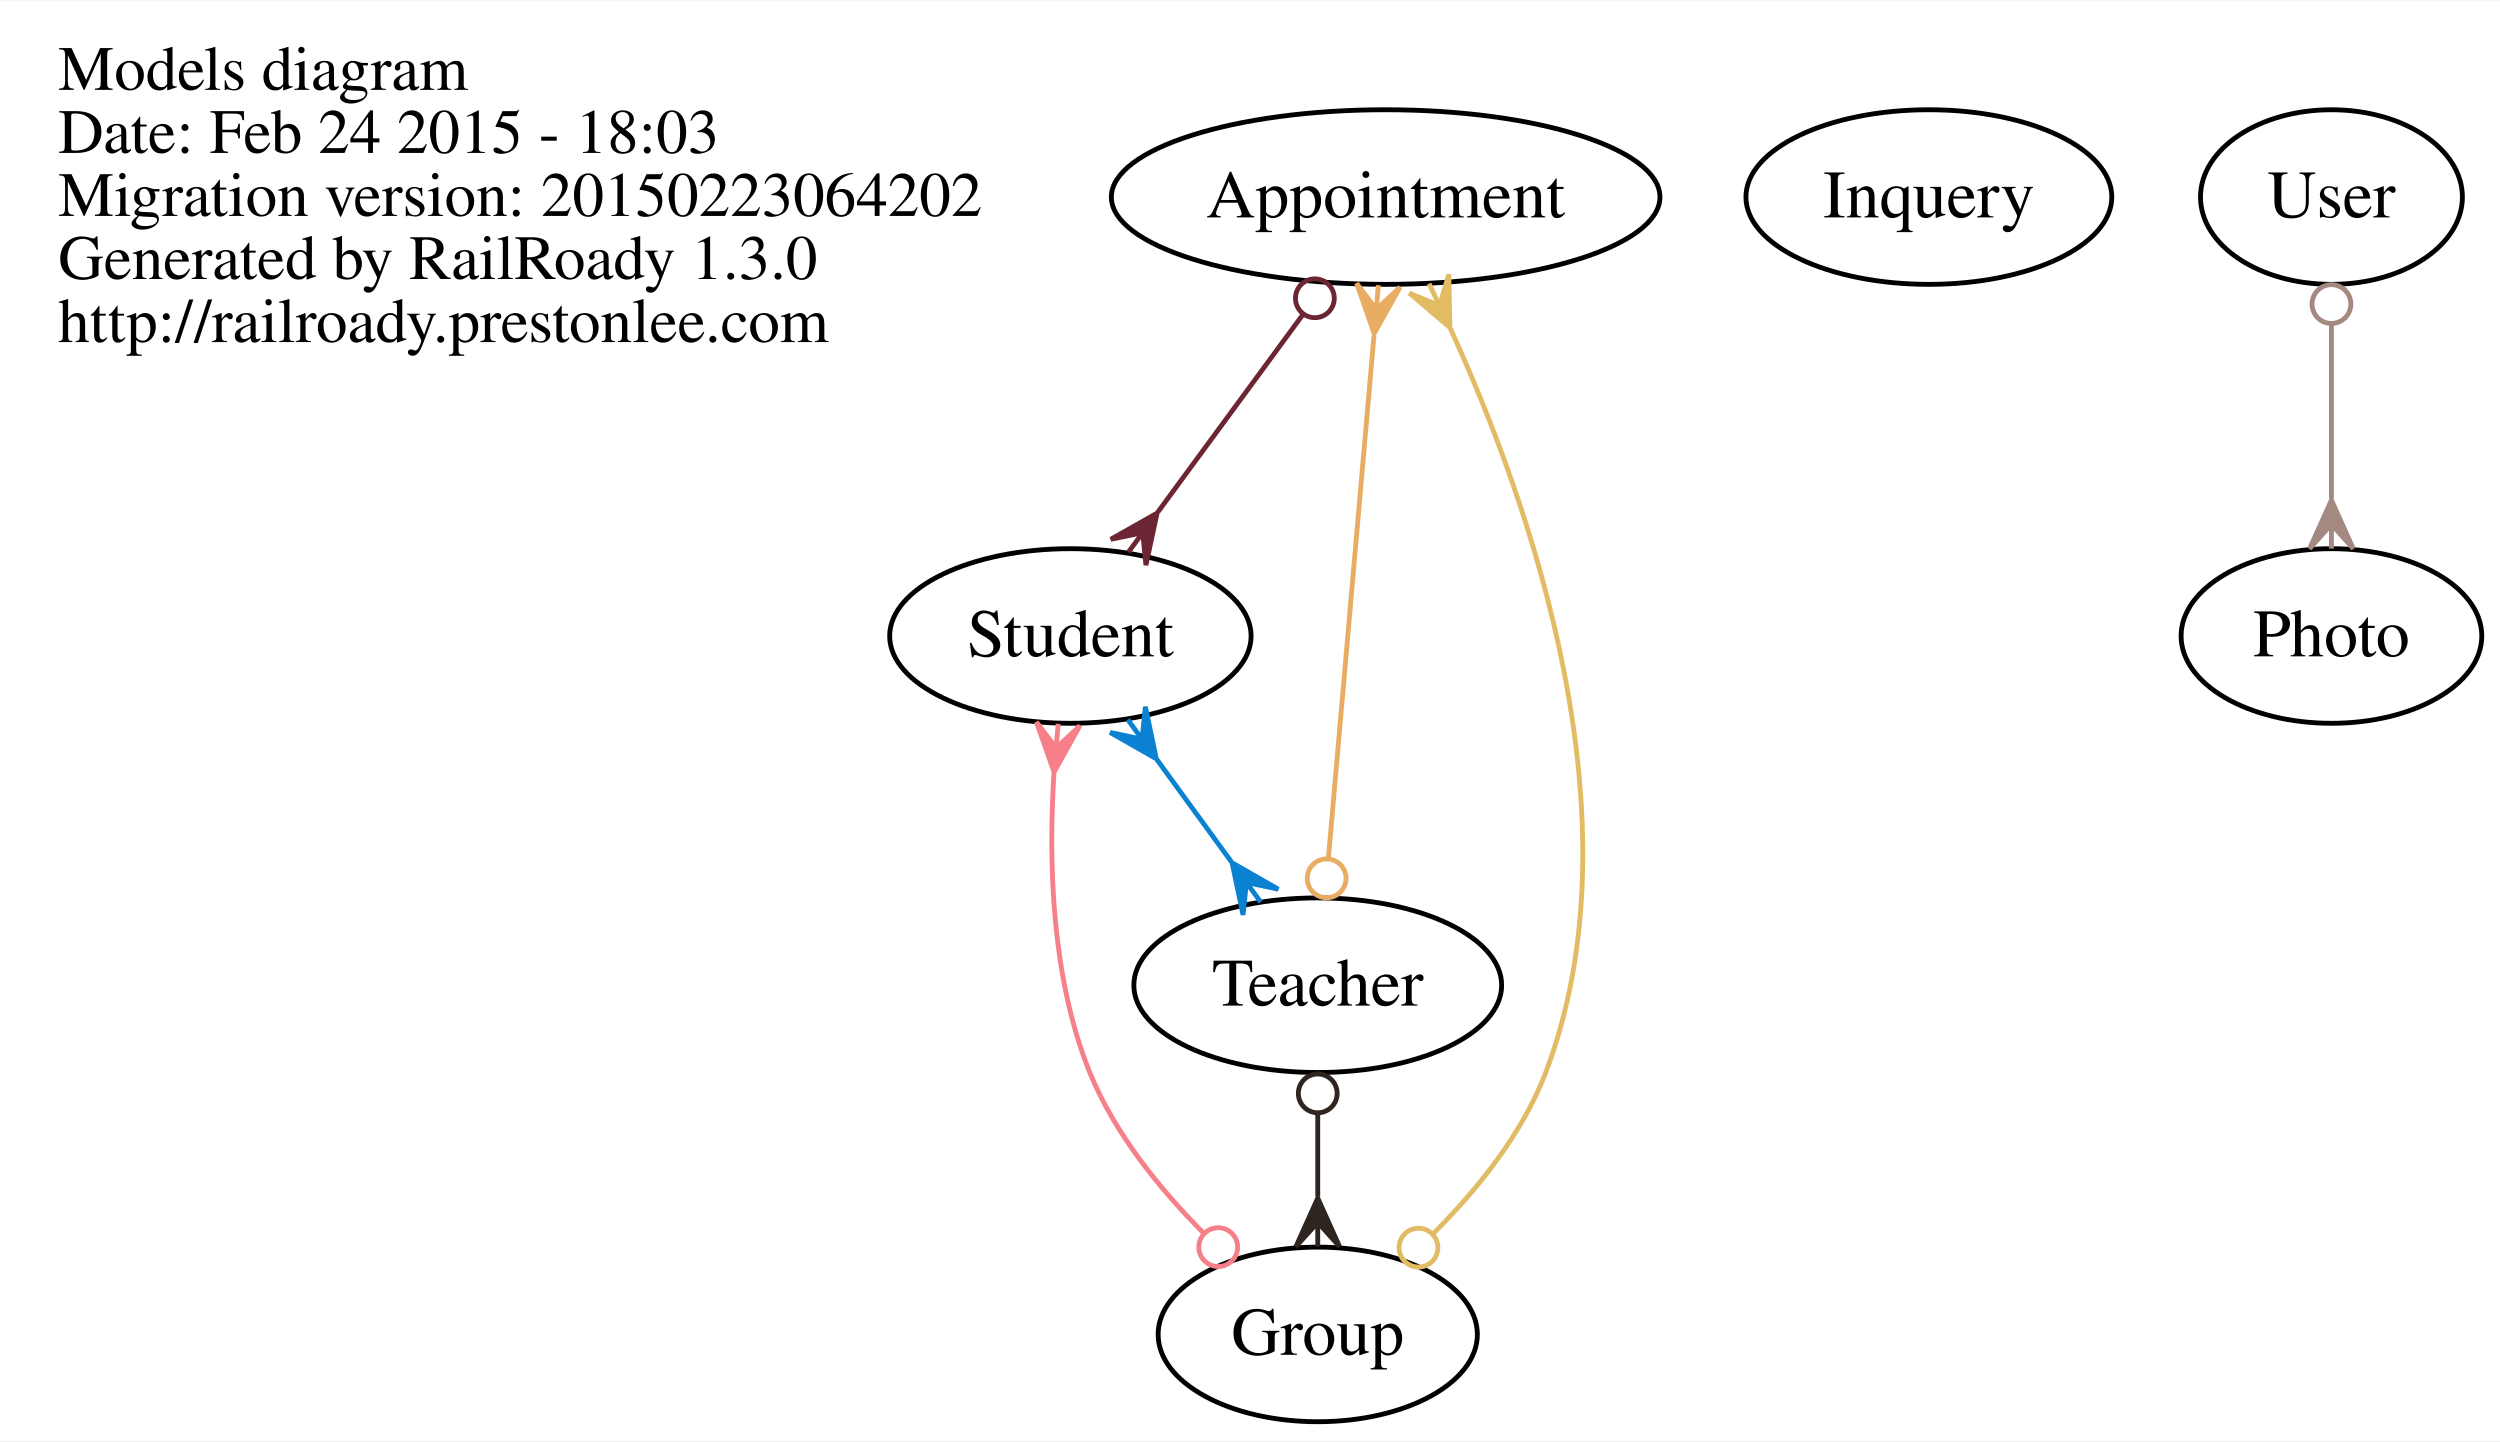
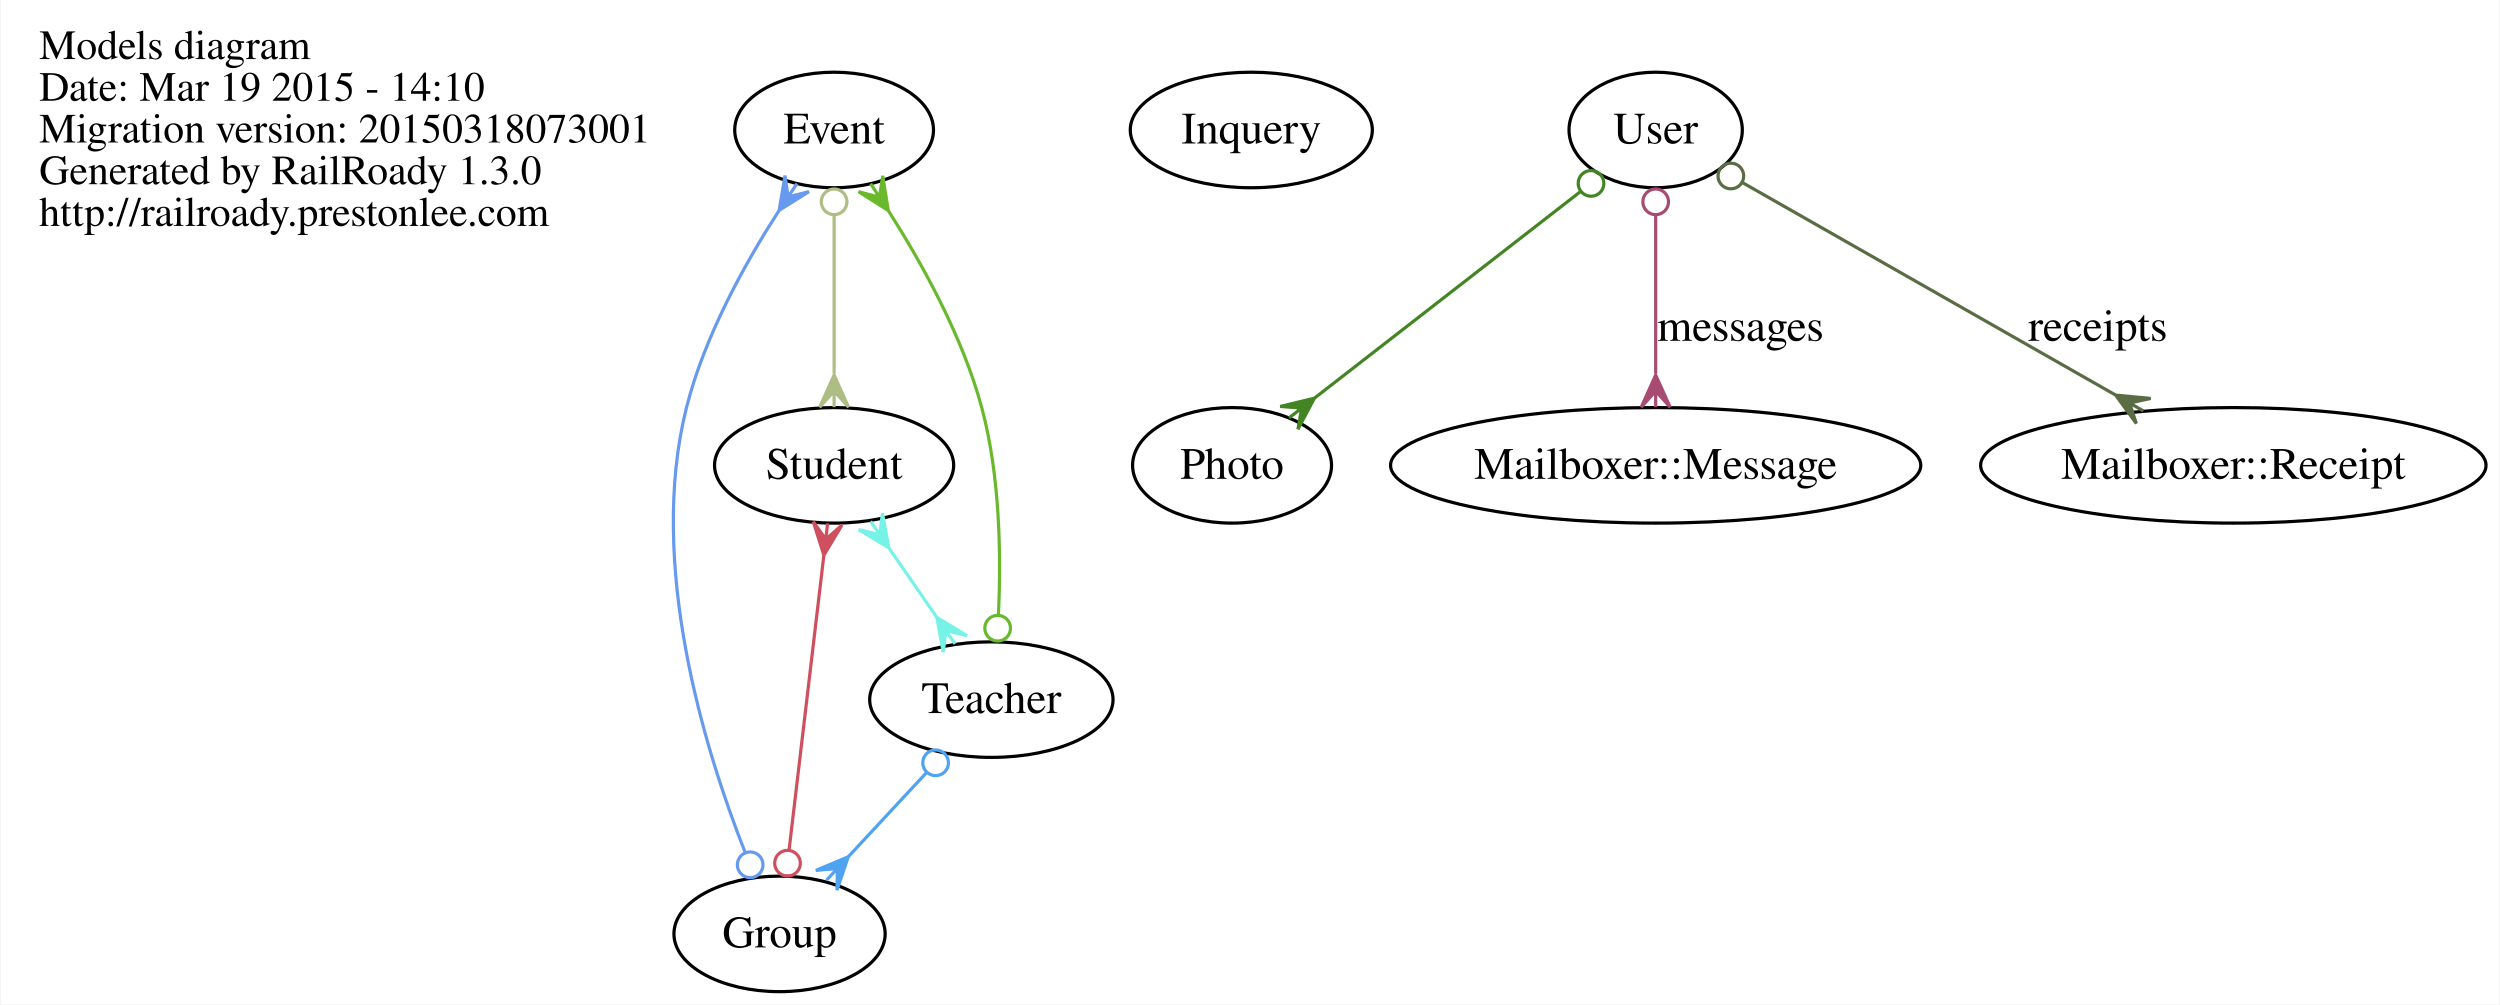
- <svg xmlns="http://www.w3.org/2000/svg" width="515pt" height="297pt" viewBox="0.00 0.00 515.44 297.00">
-   <g id="graph0" class="graph" transform="scale(1 1) rotate(0) translate(4 293)">
-     <polygon fill="white" stroke="none" points="-4,4 -4,-293 511.435,-293 511.435,4 -4,4" />
+ <svg xmlns="http://www.w3.org/2000/svg" width="779pt" height="313pt" viewBox="0.00 0.00 778.56 313.00">
+   <g id="graph0" class="graph" transform="scale(1 1) rotate(0) translate(4 309)">
+     <polygon fill="white" stroke="none" points="-4,4 -4,-309 774.556,-309 774.556,4 -4,4" />
    <g id="node1" class="node">
-       <text text-anchor="start" x="8" y="-274.6" font-family="Times,serif" font-size="13.00">Models diagram</text>
-       <text text-anchor="start" x="8" y="-261.6" font-family="Times,serif" font-size="13.00">Date: Feb 24 2015 - 18:03</text>
-       <text text-anchor="start" x="8" y="-248.6" font-family="Times,serif" font-size="13.00">Migration version: 20150223064202</text>
-       <text text-anchor="start" x="8" y="-235.6" font-family="Times,serif" font-size="13.00">Generated by RailRoady 1.3.0</text>
-       <text text-anchor="start" x="8" y="-222.6" font-family="Times,serif" font-size="13.00">http://railroady.prestonlee.com</text>
+       <text text-anchor="start" x="8" y="-290.6" font-family="Times,serif" font-size="13.00">Models diagram</text>
+       <text text-anchor="start" x="8" y="-277.6" font-family="Times,serif" font-size="13.00">Date: Mar 19 2015 - 14:10</text>
+       <text text-anchor="start" x="8" y="-264.6" font-family="Times,serif" font-size="13.00">Migration version: 20150318073001</text>
+       <text text-anchor="start" x="8" y="-251.6" font-family="Times,serif" font-size="13.00">Generated by RailRoady 1.3.0</text>
+       <text text-anchor="start" x="8" y="-238.6" font-family="Times,serif" font-size="13.00">http://railroady.prestonlee.com</text>
    </g>
    <g id="node2" class="node">
-       <ellipse fill="none" stroke="black" cx="281.688" cy="-252.5" rx="56.554" ry="18" />
-       <text text-anchor="middle" x="281.688" y="-248.3" font-family="Times,serif" font-size="14.00">Appointment</text>
+       <ellipse fill="none" stroke="black" cx="255.688" cy="-268.5" rx="30.971" ry="18" />
+       <text text-anchor="middle" x="255.688" y="-264.3" font-family="Times,serif" font-size="14.00">Event</text>
    </g>
    <g id="node6" class="node">
-       <ellipse fill="none" stroke="black" cx="216.688" cy="-162" rx="37.259" ry="18" />
-       <text text-anchor="middle" x="216.688" y="-157.8" font-family="Times,serif" font-size="14.00">Student</text>
+       <ellipse fill="none" stroke="black" cx="255.688" cy="-164" rx="37.259" ry="18" />
+       <text text-anchor="middle" x="255.688" y="-159.8" font-family="Times,serif" font-size="14.00">Student</text>
    </g>
    <g id="edge1" class="edge">
-       <path fill="none" stroke="#6b2533" d="M264.521,-228.127C255.336,-215.621 244.031,-200.229 234.718,-187.549" />
-       <ellipse fill="none" stroke="#6b2533" cx="267.094" cy="-231.63" rx="4" ry="4" />
-       <polygon fill="#6b2533" stroke="#6b2533" points="234.559,-187.332 232.266,-176.609 231.599,-183.302 228.639,-179.273 228.639,-179.273 228.639,-179.273 231.599,-183.302 225.012,-181.936 234.559,-187.332 234.559,-187.332" />
+       <path fill="none" stroke="#aebd84" d="M255.688,-242.017C255.688,-226.986 255.688,-207.959 255.688,-192.577" />
+       <ellipse fill="none" stroke="#aebd84" cx="255.688" cy="-246.112" rx="4" ry="4" />
+       <polygon fill="#aebd84" stroke="#aebd84" points="255.688,-192.131 260.188,-182.131 255.688,-187.131 255.688,-182.131 255.688,-182.131 255.688,-182.131 255.688,-187.131 251.188,-182.131 255.688,-192.131 255.688,-192.131" />
    </g>
    <g id="node3" class="node">
-       <ellipse fill="none" stroke="black" cx="267.688" cy="-18" rx="32.908" ry="18" />
-       <text text-anchor="middle" x="267.688" y="-13.8" font-family="Times,serif" font-size="14.00">Group</text>
+       <ellipse fill="none" stroke="black" cx="238.688" cy="-18" rx="32.908" ry="18" />
+       <text text-anchor="middle" x="238.688" y="-13.8" font-family="Times,serif" font-size="14.00">Group</text>
    </g>
    <g id="edge3" class="edge">
-       <path fill="none" stroke="#e1bc64" d="M291.448,-38.731C300.548,-47.805 309.891,-59.361 314.688,-72 334.522,-124.26 311.349,-189.735 295.024,-225.394" />
-       <ellipse fill="none" stroke="#e1bc64" cx="288.455" cy="-35.893" rx="4" ry="4" />
-       <polygon fill="#e1bc64" stroke="#e1bc64" points="294.93,-225.591 286.577,-232.696 292.786,-230.108 290.642,-234.625 290.642,-234.625 290.642,-234.625 292.786,-230.108 294.707,-236.555 294.93,-225.591 294.93,-225.591" />
+       <path fill="none" stroke="#679aee" d="M227.958,-43.401C215.306,-75.474 197.453,-133.437 209.688,-182 215.282,-204.204 227.891,-226.918 238.496,-243.349" />
+       <ellipse fill="none" stroke="#679aee" cx="229.533" cy="-39.531" rx="4" ry="4" />
+       <polygon fill="#679aee" stroke="#679aee" points="238.576,-243.468 240.38,-254.285 241.35,-247.628 244.124,-251.788 244.124,-251.788 244.124,-251.788 241.35,-247.628 247.868,-249.291 238.576,-243.468 238.576,-243.468" />
    </g>
    <g id="edge2" class="edge">
-       <path fill="none" stroke="#f67f89" d="M244.204,-38.839C235.15,-47.931 225.767,-59.472 220.688,-72 212.758,-91.559 212.145,-115.553 213.302,-133.697" />
-       <ellipse fill="none" stroke="#f67f89" cx="247.169" cy="-35.999" rx="4" ry="4" />
-       <polygon fill="#f67f89" stroke="#f67f89" points="213.321,-133.923 209.69,-144.27 213.747,-138.905 214.173,-143.886 214.173,-143.886 214.173,-143.886 213.747,-138.905 218.657,-143.503 213.321,-133.923 213.321,-133.923" />
+       <path fill="none" stroke="#ce505e" d="M241.662,-44.195C244.695,-69.881 249.382,-109.591 252.492,-135.933" />
+       <ellipse fill="none" stroke="#ce505e" cx="241.171" cy="-40.034" rx="4" ry="4" />
+       <polygon fill="#ce505e" stroke="#ce505e" points="252.498,-135.985 249.202,-146.443 253.085,-140.95 253.671,-145.916 253.671,-145.916 253.671,-145.916 253.085,-140.95 258.14,-145.388 252.498,-135.985 252.498,-135.985" />
    </g>
    <g id="node4" class="node">
-       <ellipse fill="none" stroke="black" cx="393.688" cy="-252.5" rx="37.718" ry="18" />
-       <text text-anchor="middle" x="393.688" y="-248.3" font-family="Times,serif" font-size="14.00">Inquery</text>
+       <ellipse fill="none" stroke="black" cx="385.688" cy="-268.5" rx="37.718" ry="18" />
+       <text text-anchor="middle" x="385.688" y="-264.3" font-family="Times,serif" font-size="14.00">Inquery</text>
    </g>
    <g id="node5" class="node">
-       <ellipse fill="none" stroke="black" cx="476.688" cy="-162" rx="30.997" ry="18" />
-       <text text-anchor="middle" x="476.688" y="-157.8" font-family="Times,serif" font-size="14.00">Photo</text>
+       <ellipse fill="none" stroke="black" cx="379.688" cy="-164" rx="30.997" ry="18" />
+       <text text-anchor="middle" x="379.688" y="-159.8" font-family="Times,serif" font-size="14.00">Photo</text>
    </g>
    <g id="node7" class="node">
-       <ellipse fill="none" stroke="black" cx="267.688" cy="-90" rx="37.917" ry="18" />
-       <text text-anchor="middle" x="267.688" y="-85.8" font-family="Times,serif" font-size="14.00">Teacher</text>
+       <ellipse fill="none" stroke="black" cx="304.688" cy="-91" rx="37.917" ry="18" />
+       <text text-anchor="middle" x="304.688" y="-86.8" font-family="Times,serif" font-size="14.00">Teacher</text>
    </g>
    <g id="edge4" class="edge">
-       <path fill="none" stroke="#0a81d1" d="M234.47,-136.593C239.465,-129.737 244.897,-122.281 249.893,-115.424" />
-       <polygon fill="#0a81d1" stroke="#0a81d1" points="234.405,-136.682 224.879,-142.115 231.461,-140.723 228.516,-144.765 228.516,-144.765 228.516,-144.765 231.461,-140.723 232.153,-147.415 234.405,-136.682 234.405,-136.682" />
-       <polygon fill="#0a81d1" stroke="#0a81d1" points="250.035,-115.23 259.56,-109.797 252.979,-111.188 255.923,-107.147 255.923,-107.147 255.923,-107.147 252.979,-111.188 252.286,-104.497 250.035,-115.23 250.035,-115.23" />
+       <path fill="none" stroke="#76f2e7" d="M272.772,-138.245C277.572,-131.29 282.791,-123.728 287.591,-116.773" />
+       <polygon fill="#76f2e7" stroke="#76f2e7" points="272.733,-138.302 263.349,-143.977 269.893,-142.418 267.052,-146.533 267.052,-146.533 267.052,-146.533 269.893,-142.418 270.756,-149.089 272.733,-138.302 272.733,-138.302" />
+       <polygon fill="#76f2e7" stroke="#76f2e7" points="287.705,-116.608 297.088,-110.934 290.545,-112.493 293.385,-108.378 293.385,-108.378 293.385,-108.378 290.545,-112.493 289.681,-105.822 287.705,-116.608 287.705,-116.608" />
    </g>
    <g id="edge6" class="edge">
-       <path fill="none" stroke="#e8ad63" d="M269.88,-116.136C272.435,-145.423 276.642,-193.653 279.284,-223.94" />
-       <ellipse fill="none" stroke="#e8ad63" cx="269.523" cy="-112.038" rx="4" ry="4" />
-       <polygon fill="#e8ad63" stroke="#e8ad63" points="279.32,-224.362 275.707,-234.715 279.755,-229.343 280.189,-234.324 280.189,-234.324 280.189,-234.324 279.755,-229.343 284.672,-233.933 279.32,-224.362 279.32,-224.362" />
+       <path fill="none" stroke="#6ab92c" d="M306.908,-117.643C307.751,-135.905 307.391,-160.856 301.688,-182 295.725,-204.107 283.138,-226.828 272.635,-243.285" />
+       <ellipse fill="none" stroke="#6ab92c" cx="306.65" cy="-113.255" rx="4" ry="4" />
+       <polygon fill="#6ab92c" stroke="#6ab92c" points="272.568,-243.387 263.312,-249.267 269.819,-247.564 267.071,-251.741 267.071,-251.741 267.071,-251.741 269.819,-247.564 270.83,-254.214 272.568,-243.387 272.568,-243.387" />
    </g>
    <g id="edge5" class="edge">
-       <path fill="none" stroke="#2e2420" d="M267.688,-63.64C267.688,-58.063 267.688,-52.132 267.688,-46.476" />
-       <ellipse fill="none" stroke="#2e2420" cx="267.688" cy="-67.697" rx="4" ry="4" />
-       <polygon fill="#2e2420" stroke="#2e2420" points="267.688,-46.104 272.188,-36.104 267.688,-41.104 267.688,-36.104 267.688,-36.104 267.688,-36.104 267.688,-41.104 263.188,-36.104 267.688,-46.104 267.688,-46.104" />
+       <path fill="none" stroke="#4fa3f0" d="M284.373,-68.147C276.681,-59.872 267.904,-50.43 260.113,-42.048" />
+       <ellipse fill="none" stroke="#4fa3f0" cx="287.317" cy="-71.313" rx="4" ry="4" />
+       <polygon fill="#4fa3f0" stroke="#4fa3f0" points="260.103,-42.037 256.59,-31.649 256.699,-38.375 253.294,-34.713 253.294,-34.713 253.294,-34.713 256.699,-38.375 249.998,-37.777 260.103,-42.037 260.103,-42.037" />
    </g>
    <g id="node8" class="node">
-       <ellipse fill="none" stroke="black" cx="476.688" cy="-252.5" rx="27" ry="18" />
-       <text text-anchor="middle" x="476.688" y="-248.3" font-family="Times,serif" font-size="14.00">User</text>
+       <ellipse fill="none" stroke="black" cx="511.688" cy="-268.5" rx="27" ry="18" />
+       <text text-anchor="middle" x="511.688" y="-264.3" font-family="Times,serif" font-size="14.00">User</text>
    </g>
    <g id="edge7" class="edge">
-       <path fill="none" stroke="#a48980" d="M476.688,-226.189C476.688,-214.971 476.688,-201.752 476.688,-190.311" />
-       <ellipse fill="none" stroke="#a48980" cx="476.688" cy="-230.436" rx="4" ry="4" />
-       <polygon fill="#a48980" stroke="#a48980" points="476.688,-190.011 481.188,-180.011 476.688,-185.011 476.688,-180.011 476.688,-180.011 476.688,-180.011 476.688,-185.011 472.188,-180.011 476.688,-190.011 476.688,-190.011" />
+       <path fill="none" stroke="#428522" d="M488.12,-249.199C464.861,-231.138 429.397,-203.6 405.416,-184.978" />
+       <ellipse fill="none" stroke="#428522" cx="491.542" cy="-251.856" rx="4" ry="4" />
+       <polygon fill="#428522" stroke="#428522" points="405.35,-184.927 400.211,-175.239 401.4,-181.86 397.451,-178.794 397.451,-178.794 397.451,-178.794 401.4,-181.86 394.691,-182.348 405.35,-184.927 405.35,-184.927" />
+     </g>
+     <g id="node9" class="node">
+       <ellipse fill="none" stroke="black" cx="511.688" cy="-164" rx="82.605" ry="18" />
+       <text text-anchor="middle" x="511.688" y="-159.8" font-family="Times,serif" font-size="14.00">Mailboxer::Message</text>
+     </g>
+     <g id="edge8" class="edge">
+       <path fill="none" stroke="#a74b73" d="M511.688,-242.017C511.688,-226.986 511.688,-207.959 511.688,-192.577" />
+       <ellipse fill="none" stroke="#a74b73" cx="511.688" cy="-246.112" rx="4" ry="4" />
+       <polygon fill="#a74b73" stroke="#a74b73" points="511.688,-192.131 516.188,-182.131 511.688,-187.131 511.688,-182.131 511.688,-182.131 511.688,-182.131 511.688,-187.131 507.188,-182.131 511.688,-192.131 511.688,-192.131" />
+       <text text-anchor="middle" x="538.126" y="-202.8" font-family="Times,serif" font-size="14.00">messages</text>
+     </g>
+     <g id="node10" class="node">
+       <ellipse fill="none" stroke="black" cx="691.688" cy="-164" rx="78.737" ry="18" />
+       <text text-anchor="middle" x="691.688" y="-159.8" font-family="Times,serif" font-size="14.00">Mailboxer::Receipt</text>
+     </g>
+     <g id="edge9" class="edge">
+       <path fill="none" stroke="#596c44" d="M538.858,-252.028C569.773,-234.423 620.428,-205.578 654.874,-185.964" />
+       <ellipse fill="none" stroke="#596c44" cx="535.115" cy="-254.16" rx="4" ry="4" />
+       <polygon fill="#596c44" stroke="#596c44" points="655.004,-185.889 665.921,-184.851 659.349,-183.415 663.694,-180.941 663.694,-180.941 663.694,-180.941 659.349,-183.415 661.467,-177.03 655.004,-185.889 655.004,-185.889" />
+       <text text-anchor="middle" x="649.453" y="-202.8" font-family="Times,serif" font-size="14.00">receipts</text>
    </g>
  </g>
</svg>
